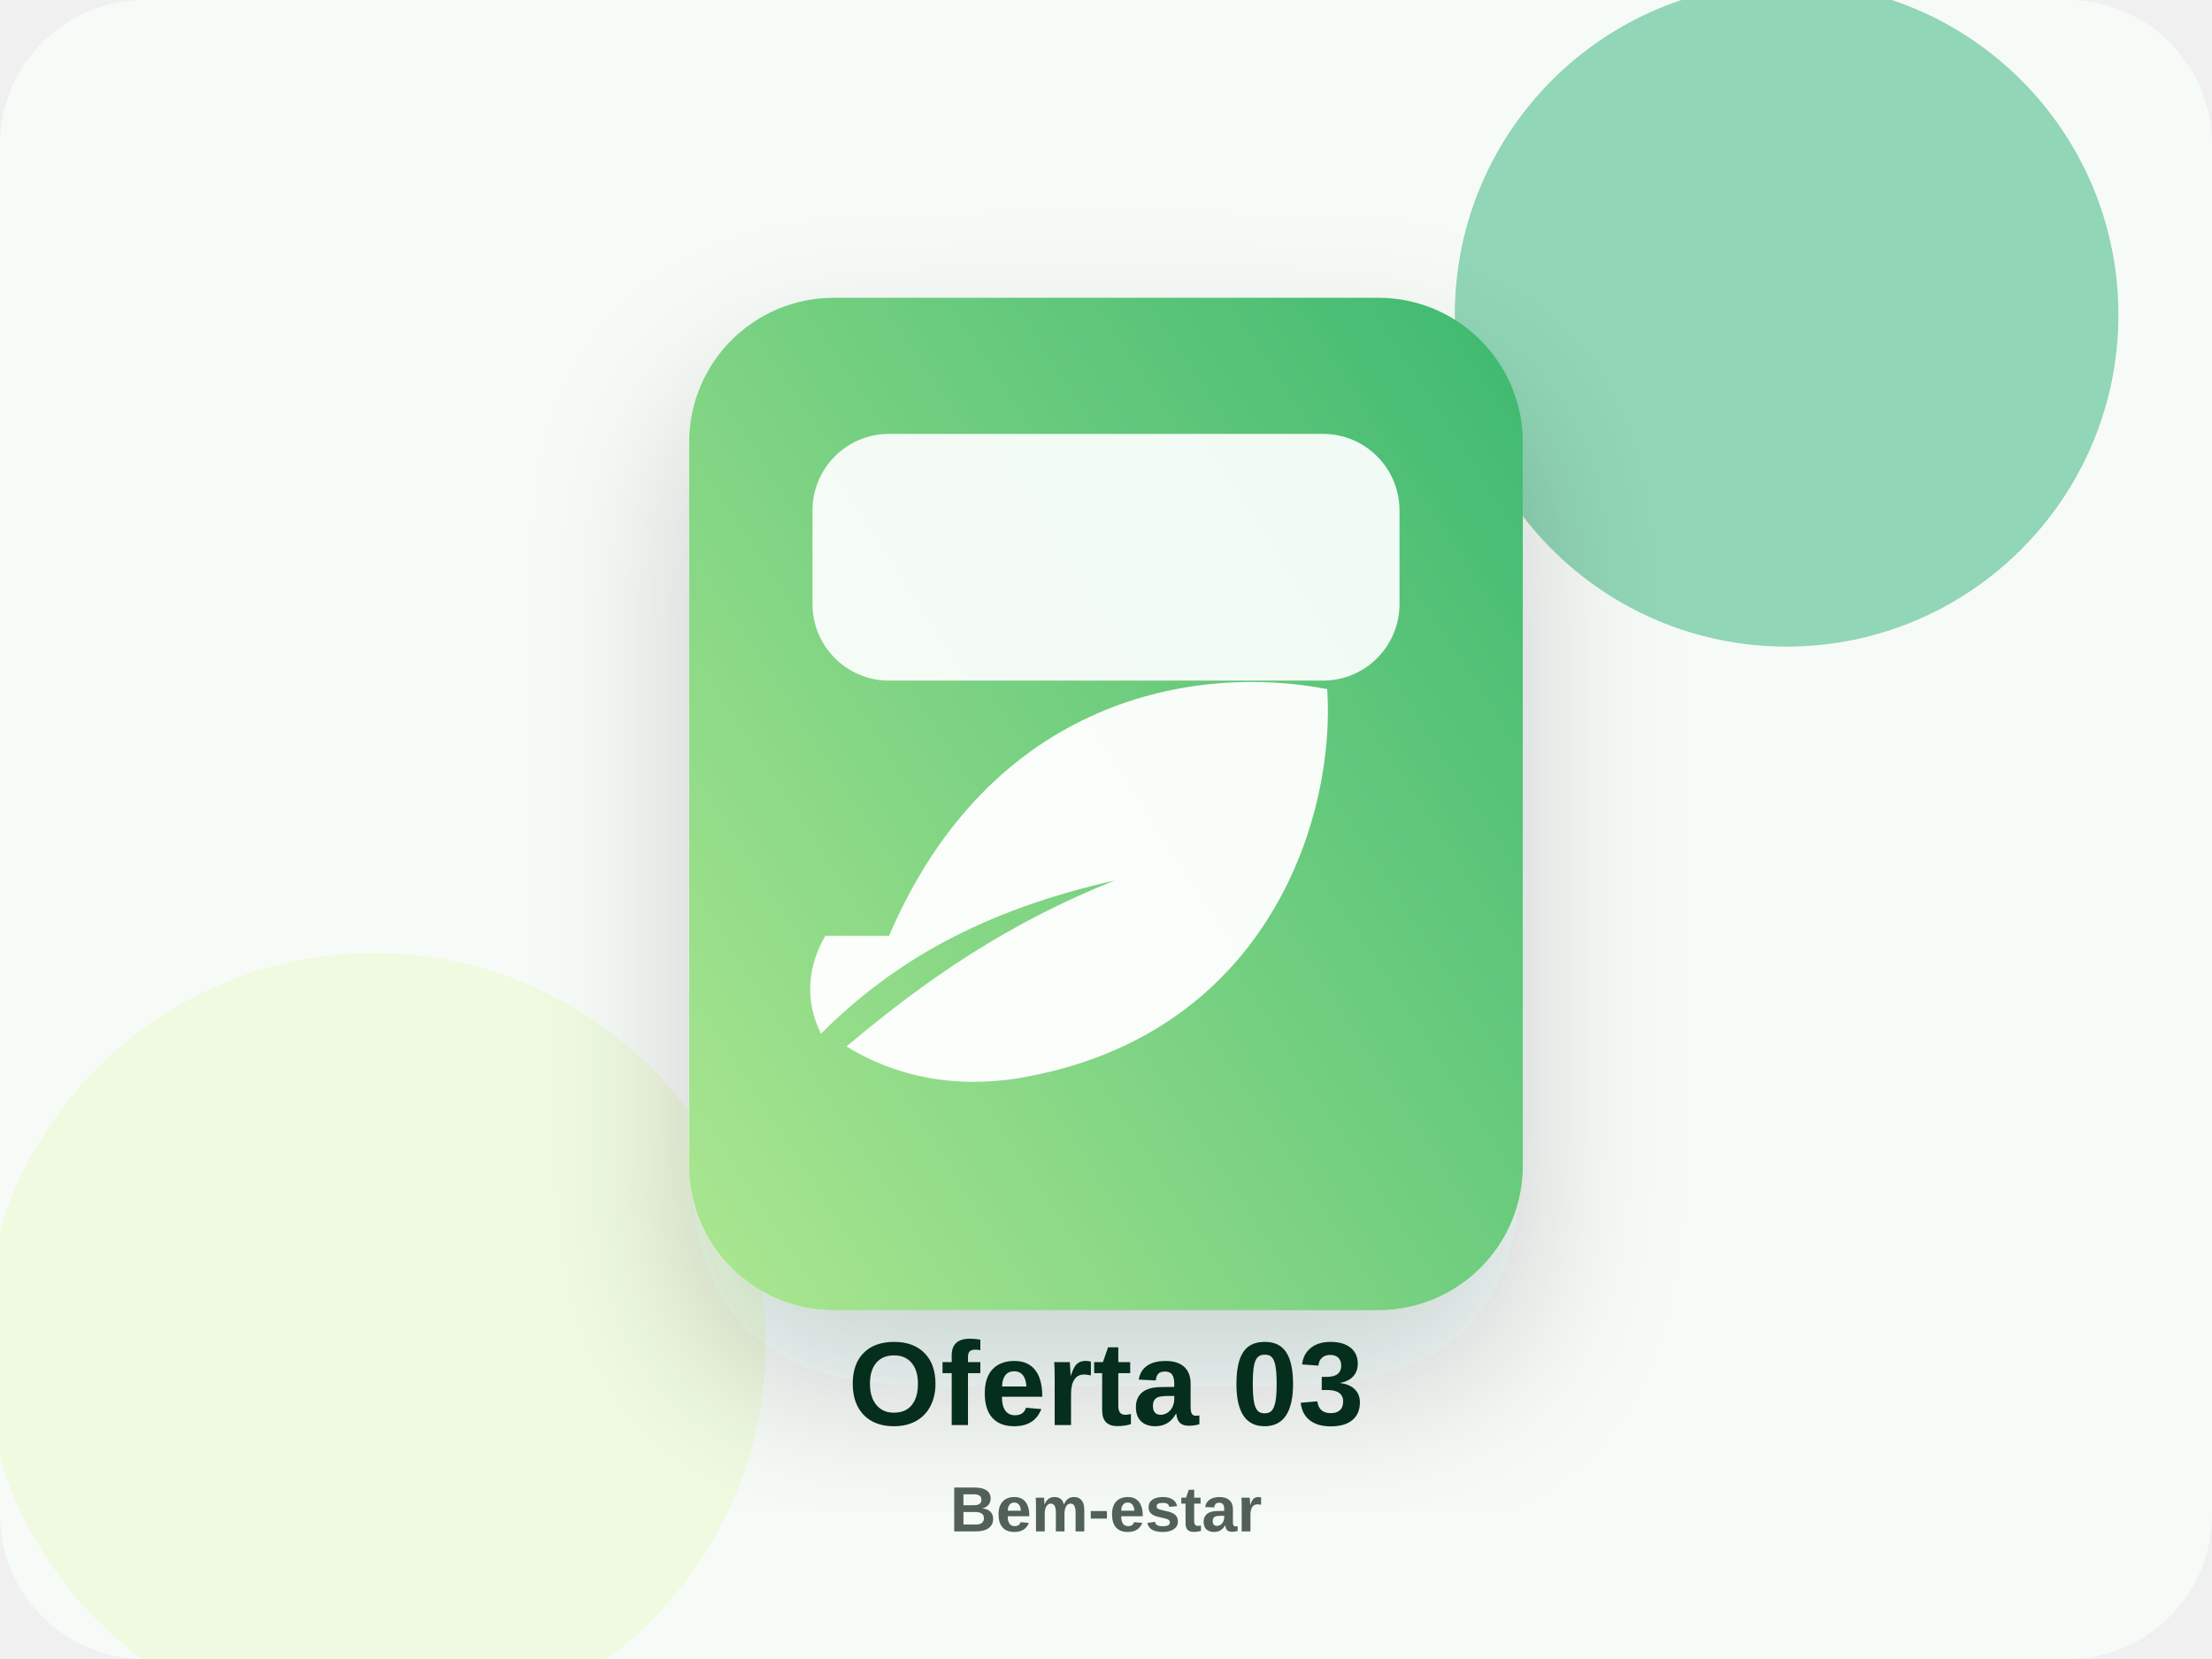
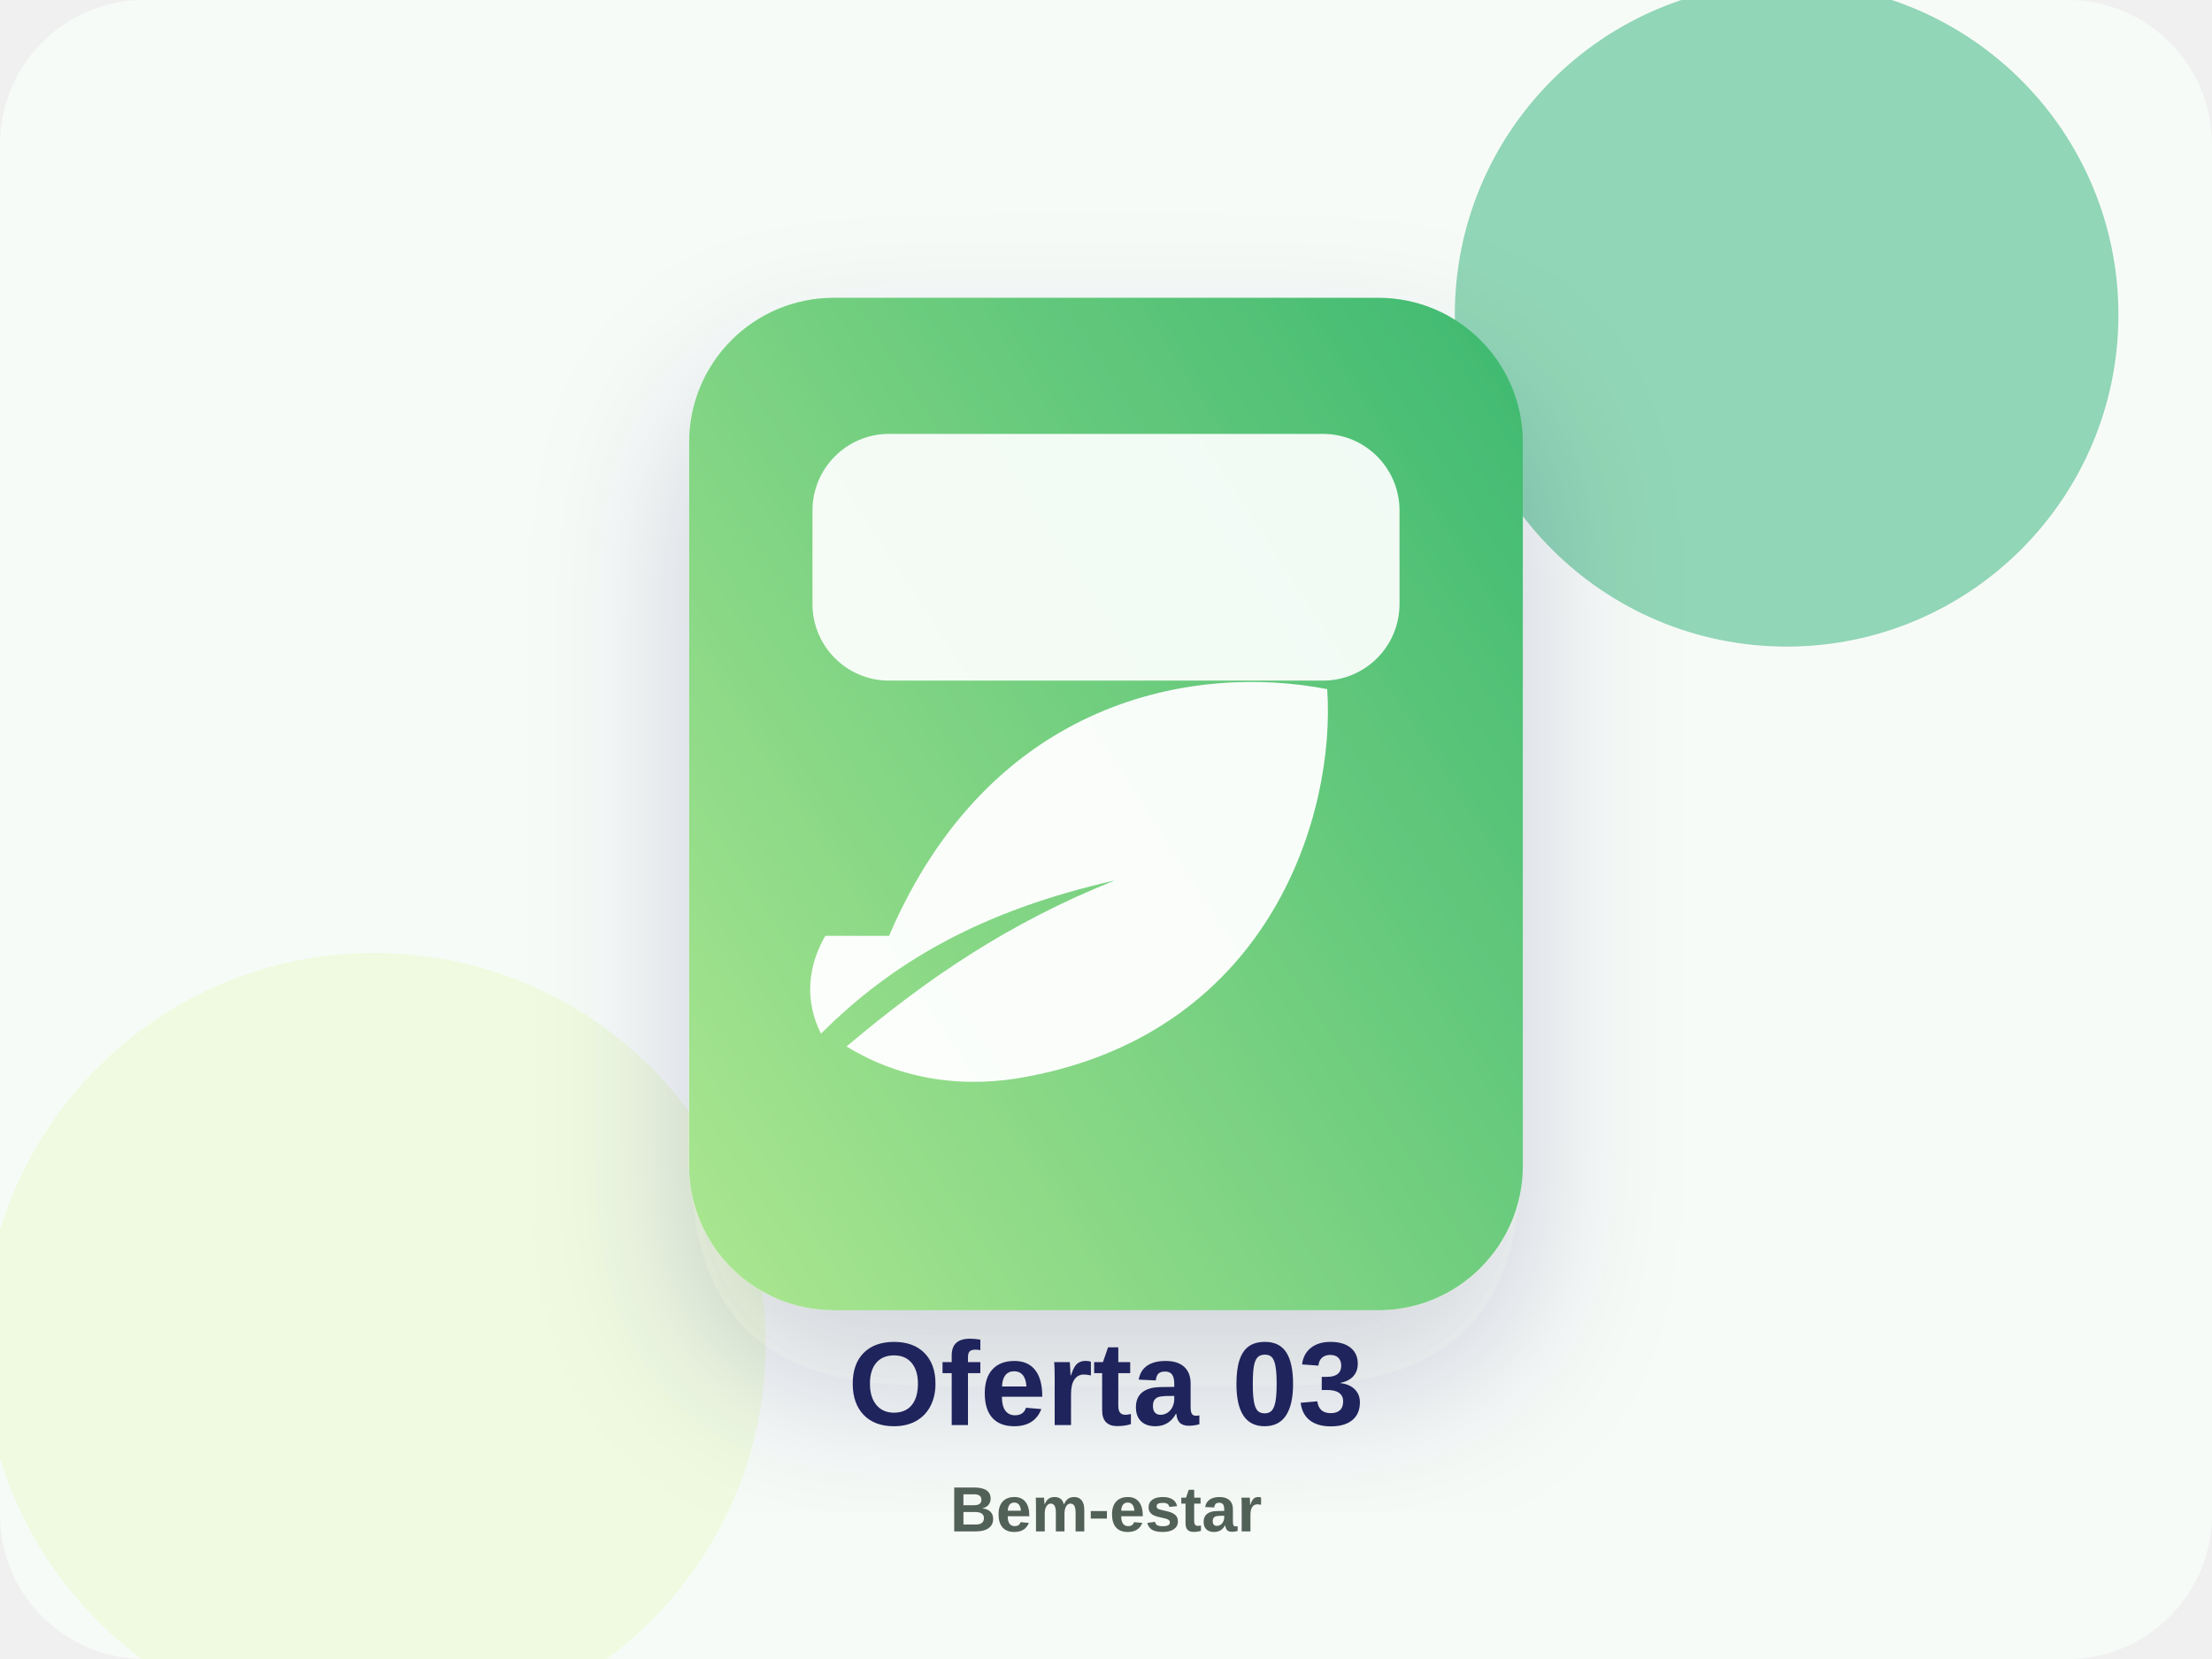
<svg xmlns="http://www.w3.org/2000/svg" viewBox="0 0 520 390" role="img" aria-label="Oferta 03">
  <defs>
    <linearGradient id="p" x1="42" y1="334" x2="474" y2="54" gradientUnits="userSpaceOnUse">
      <stop stop-color="#d9f99d" />
      <stop offset="1" stop-color="#15a865" />
    </linearGradient>
    <filter id="d" x="-20%" y="-20%" width="140%" height="140%">
-       <feDropShadow dx="0" dy="18" stdDeviation="18" flood-color="#052e1c" flood-opacity=".18" />
+       <feDropShadow dx="0" dy="18" stdDeviation="18" flood-color="#1f245c" flood-opacity=".18" />
    </filter>
  </defs>
  <rect width="520" height="390" rx="34" fill="#f7fbf8" />
  <circle cx="420" cy="74" r="78" fill="#15a865" opacity=".45" />
  <circle cx="88" cy="316" r="92" fill="#d9f99d" opacity=".25" />
  <g filter="url(#d)">
    <rect x="162" y="70" width="196" height="238" rx="34" fill="url(#p)" />
    <rect x="191" y="102" width="138" height="58" rx="18" fill="#fff" opacity=".92" />
    <path d="M209 220c24-56 72-64 103-58 2 29-13 80-70 91-15 3-30 1-43-7 19-16 38-29 63-39-31 7-52 19-69 36-4-8-3-16 1-23Z" fill="#fff" opacity=".96" />
  </g>
-   <text x="260" y="335" text-anchor="middle" fill="#052e1c" font-family="Arial, sans-serif" font-size="28" font-weight="800">Oferta 03</text>
+   <text x="260" y="335" text-anchor="middle" fill="#1f245c" font-family="Arial, sans-serif" font-size="28" font-weight="800">Oferta 03</text>
  <text x="260" y="360" text-anchor="middle" fill="#526158" font-family="Arial, sans-serif" font-size="15" font-weight="700">Bem-estar</text>
</svg>
